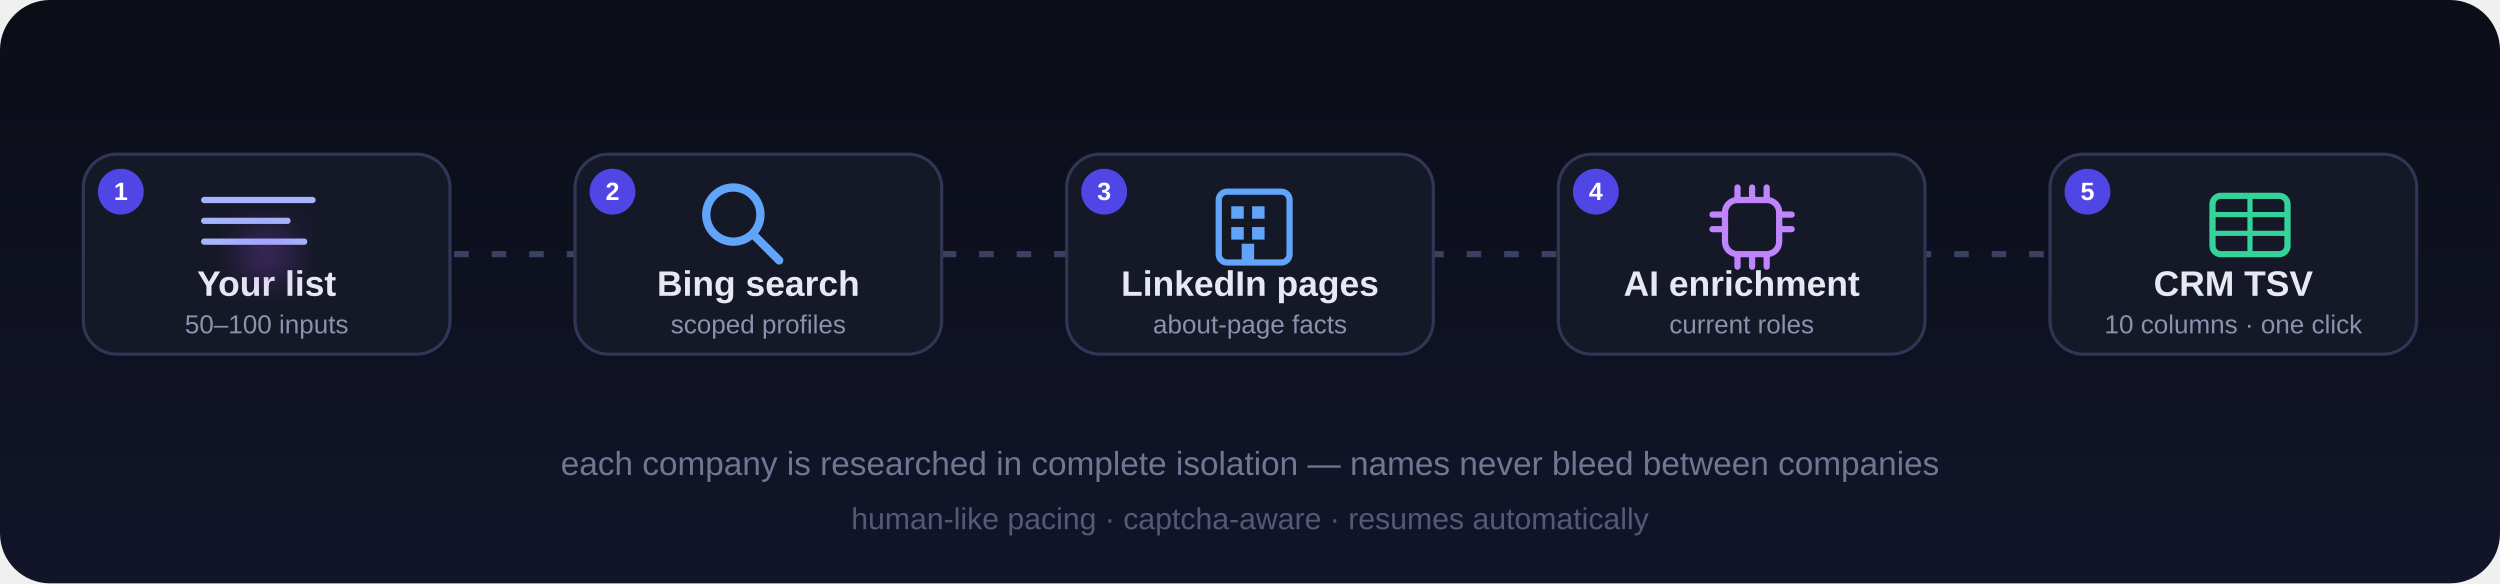
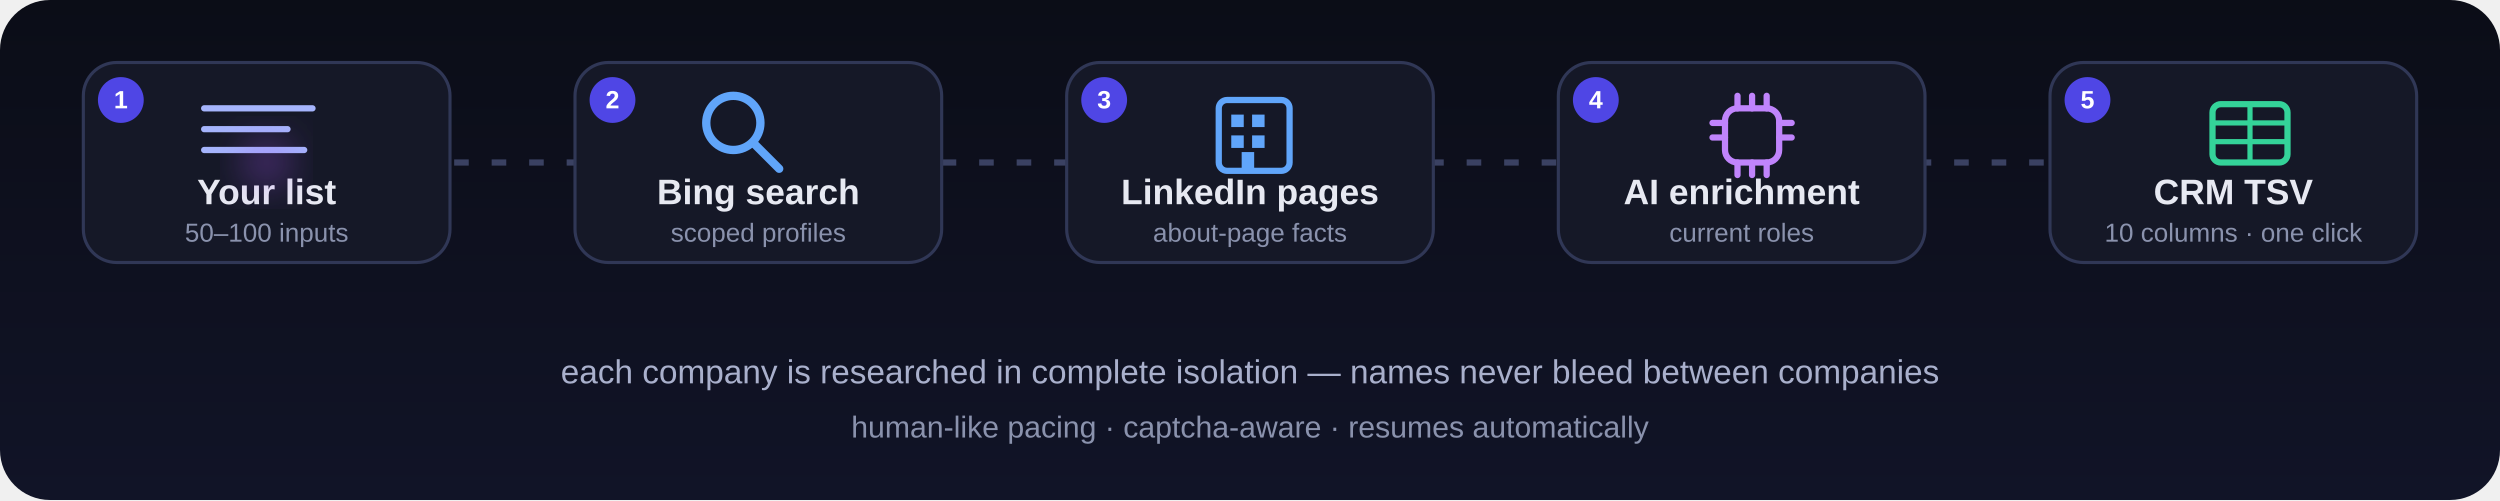
- <svg xmlns="http://www.w3.org/2000/svg" viewBox="0 0 1200 280" width="1200" height="280" role="img" aria-label="LeadScout pipeline">
+ <svg xmlns="http://www.w3.org/2000/svg" viewBox="0 0 1200 240" width="1200" height="240" role="img" aria-labelledby="pipeTitle pipeDesc">
  <defs>
    <linearGradient id="pbg" x1="0" y1="0" x2="0" y2="1">
      <stop offset="0" stop-color="#0B0D17" />
      <stop offset="1" stop-color="#12152A" />
    </linearGradient>
    <filter id="pblur" x="-60%" y="-60%" width="220%" height="220%">
      <feGaussianBlur stdDeviation="10" />
    </filter>
    <clipPath id="pframe">
-       <rect width="1200" height="280" rx="24" />
+       <rect width="1200" height="240" rx="24" />
    </clipPath>
  </defs>
  <g clip-path="url(#pframe)">
    <rect width="1200" height="280" fill="url(#pbg)" />
-     <path d="M128 122 L1072 122" stroke="#3A4162" stroke-width="3" stroke-dasharray="7 11" fill="none">
-       <animate attributeName="stroke-dashoffset" values="0;-36" dur="1.1s" repeatCount="indefinite" />
-     </path>
-     <circle r="6" fill="#A855F7" opacity="0.95">
-       <animateMotion path="M128 122 L1072 122" dur="4.2s" repeatCount="indefinite" />
-     </circle>
-     <circle r="6" fill="#6366F1" opacity="0.9">
-       <animateMotion path="M128 122 L1072 122" dur="4.2s" begin="1.4s" repeatCount="indefinite" />
-     </circle>
-     <circle r="6" fill="#34D399" opacity="0.9">
-       <animateMotion path="M128 122 L1072 122" dur="4.2s" begin="2.8s" repeatCount="indefinite" />
-     </circle>
-     <g font-family="'Segoe UI','Helvetica Neue',Arial,sans-serif">
-       <rect x="40" y="74" width="176" height="96" rx="16" fill="#151827" stroke="#303756" stroke-width="1.5" />
-       <rect x="40" y="74" width="176" height="96" rx="16" fill="none" stroke="#8B5CF6" stroke-width="2" opacity="0">
-         <animate attributeName="opacity" values="0;0.9;0" dur="3s" begin="0s" repeatCount="indefinite" />
-       </rect>
-       <circle cx="58" cy="92" r="11" fill="#4F46E5" />
-       <text x="58" y="96" text-anchor="middle" font-size="12" font-weight="700" fill="#FFFFFF">1</text>
-       <g stroke="#A5B4FC" stroke-width="3" stroke-linecap="round">
-         <line x1="98" y1="96" x2="150" y2="96" />
-         <line x1="98" y1="106" x2="138" y2="106" />
-         <line x1="98" y1="116" x2="146" y2="116" />
+     <g transform="translate(0 -44)">
+       <path d="M128 122 L1072 122" stroke="#3A4162" stroke-width="3" stroke-dasharray="7 11" fill="none">
+         <animate attributeName="stroke-dashoffset" values="0;-36" dur="1.1s" repeatCount="indefinite" />
+       </path>
+       <circle r="6" fill="#A855F7" opacity="0.95">
+         <animateMotion path="M128 122 L1072 122" dur="4.2s" repeatCount="indefinite" />
+       </circle>
+       <circle r="6" fill="#6366F1" opacity="0.9">
+         <animateMotion path="M128 122 L1072 122" dur="4.2s" begin="1.4s" repeatCount="indefinite" />
+       </circle>
+       <circle r="6" fill="#34D399" opacity="0.9">
+         <animateMotion path="M128 122 L1072 122" dur="4.2s" begin="2.8s" repeatCount="indefinite" />
+       </circle>
+       <g font-family="'Segoe UI','Helvetica Neue',Arial,sans-serif">
+         <rect x="40" y="74" width="176" height="96" rx="16" fill="#151827" stroke="#303756" stroke-width="1.5" />
+         <rect x="40" y="74" width="176" height="96" rx="16" fill="none" stroke="#8B5CF6" stroke-width="2" opacity="0">
+           <animate attributeName="opacity" values="0;0.9;0" dur="3s" begin="0s" repeatCount="indefinite" />
+         </rect>
+         <circle cx="58" cy="92" r="11" fill="#4F46E5" />
+         <text x="58" y="96" text-anchor="middle" font-size="12" font-weight="700" fill="#FFFFFF">1</text>
+         <g stroke="#A5B4FC" stroke-width="3" stroke-linecap="round">
+           <line x1="98" y1="96" x2="150" y2="96" />
+           <line x1="98" y1="106" x2="138" y2="106" />
+           <line x1="98" y1="116" x2="146" y2="116" />
+         </g>
+         <text x="128" y="142" text-anchor="middle" font-size="17" font-weight="700" fill="#E7E9F2">Your list</text>
+         <text x="128" y="160" text-anchor="middle" font-size="12.5" fill="#8A92AD">50–100 inputs</text>
+         <rect x="276" y="74" width="176" height="96" rx="16" fill="#151827" stroke="#303756" stroke-width="1.5" />
+         <rect x="276" y="74" width="176" height="96" rx="16" fill="none" stroke="#8B5CF6" stroke-width="2" opacity="0">
+           <animate attributeName="opacity" values="0;0.9;0" dur="3s" begin="0.6s" repeatCount="indefinite" />
+         </rect>
+         <circle cx="294" cy="92" r="11" fill="#4F46E5" />
+         <text x="294" y="96" text-anchor="middle" font-size="12" font-weight="700" fill="#FFFFFF">2</text>
+         <circle cx="352" cy="103" r="13" fill="none" stroke="#60A5FA" stroke-width="4" />
+         <line x1="362" y1="113" x2="374" y2="125" stroke="#60A5FA" stroke-width="4" stroke-linecap="round" />
+         <text x="364" y="142" text-anchor="middle" font-size="17" font-weight="700" fill="#E7E9F2">Bing search</text>
+         <text x="364" y="160" text-anchor="middle" font-size="12.5" fill="#8A92AD">scoped profiles</text>
+         <rect x="512" y="74" width="176" height="96" rx="16" fill="#151827" stroke="#303756" stroke-width="1.5" />
+         <rect x="512" y="74" width="176" height="96" rx="16" fill="none" stroke="#8B5CF6" stroke-width="2" opacity="0">
+           <animate attributeName="opacity" values="0;0.9;0" dur="3s" begin="1.2s" repeatCount="indefinite" />
+         </rect>
+         <circle cx="530" cy="92" r="11" fill="#4F46E5" />
+         <text x="530" y="96" text-anchor="middle" font-size="12" font-weight="700" fill="#FFFFFF">3</text>
+         <rect x="585" y="92" width="34" height="34" rx="4" fill="none" stroke="#60A5FA" stroke-width="3" />
+         <g fill="#60A5FA">
+           <rect x="591" y="99" width="6" height="6" />
+           <rect x="601" y="99" width="6" height="6" />
+           <rect x="591" y="109" width="6" height="6" />
+           <rect x="601" y="109" width="6" height="6" />
+           <rect x="596" y="117" width="6" height="9" />
+         </g>
+         <text x="600" y="142" text-anchor="middle" font-size="17" font-weight="700" fill="#E7E9F2">LinkedIn pages</text>
+         <text x="600" y="160" text-anchor="middle" font-size="12.5" fill="#8A92AD">about-page facts</text>
+         <rect x="748" y="74" width="176" height="96" rx="16" fill="#151827" stroke="#303756" stroke-width="1.5" />
+         <rect x="748" y="74" width="176" height="96" rx="16" fill="none" stroke="#8B5CF6" stroke-width="2" opacity="0">
+           <animate attributeName="opacity" values="0;0.9;0" dur="3s" begin="1.8s" repeatCount="indefinite" />
+         </rect>
+         <circle cx="766" cy="92" r="11" fill="#4F46E5" />
+         <text x="766" y="96" text-anchor="middle" font-size="12" font-weight="700" fill="#FFFFFF">4</text>
+         <rect x="828" y="96" width="26" height="26" rx="6" fill="none" stroke="#C084FC" stroke-width="3" />
+         <g stroke="#C084FC" stroke-width="3" stroke-linecap="round">
+           <line x1="834" y1="90" x2="834" y2="96" />
+           <line x1="841" y1="90" x2="841" y2="96" />
+           <line x1="848" y1="90" x2="848" y2="96" />
+           <line x1="834" y1="122" x2="834" y2="128" />
+           <line x1="841" y1="122" x2="841" y2="128" />
+           <line x1="848" y1="122" x2="848" y2="128" />
+           <line x1="822" y1="103" x2="828" y2="103" />
+           <line x1="822" y1="110" x2="828" y2="110" />
+           <line x1="854" y1="103" x2="860" y2="103" />
+           <line x1="854" y1="110" x2="860" y2="110" />
+         </g>
+         <text x="836" y="142" text-anchor="middle" font-size="17" font-weight="700" fill="#E7E9F2">AI enrichment</text>
+         <text x="836" y="160" text-anchor="middle" font-size="12.5" fill="#8A92AD">current roles</text>
+         <rect x="984" y="74" width="176" height="96" rx="16" fill="#151827" stroke="#303756" stroke-width="1.5" />
+         <rect x="984" y="74" width="176" height="96" rx="16" fill="none" stroke="#8B5CF6" stroke-width="2" opacity="0">
+           <animate attributeName="opacity" values="0;0.9;0" dur="3s" begin="2.4s" repeatCount="indefinite" />
+         </rect>
+         <circle cx="1002" cy="92" r="11" fill="#4F46E5" />
+         <text x="1002" y="96" text-anchor="middle" font-size="12" font-weight="700" fill="#FFFFFF">5</text>
+         <rect x="1062" y="94" width="36" height="28" rx="4" fill="none" stroke="#34D399" stroke-width="3" />
+         <line x1="1062" y1="103" x2="1098" y2="103" stroke="#34D399" stroke-width="2.5" />
+         <line x1="1062" y1="112" x2="1098" y2="112" stroke="#34D399" stroke-width="2.5" />
+         <line x1="1080" y1="94" x2="1080" y2="122" stroke="#34D399" stroke-width="2.5" />
+         <text x="1072" y="142" text-anchor="middle" font-size="17" font-weight="700" fill="#E7E9F2">CRM TSV</text>
+         <text x="1072" y="160" text-anchor="middle" font-size="12.5" fill="#8A92AD">10 columns · one click</text>
      </g>
-       <text x="128" y="142" text-anchor="middle" font-size="17" font-weight="700" fill="#E7E9F2">Your list</text>
-       <text x="128" y="160" text-anchor="middle" font-size="12.5" fill="#8A92AD">50–100 inputs</text>
-       <rect x="276" y="74" width="176" height="96" rx="16" fill="#151827" stroke="#303756" stroke-width="1.5" />
-       <rect x="276" y="74" width="176" height="96" rx="16" fill="none" stroke="#8B5CF6" stroke-width="2" opacity="0">
-         <animate attributeName="opacity" values="0;0.9;0" dur="3s" begin="0.6s" repeatCount="indefinite" />
-       </rect>
-       <circle cx="294" cy="92" r="11" fill="#4F46E5" />
-       <text x="294" y="96" text-anchor="middle" font-size="12" font-weight="700" fill="#FFFFFF">2</text>
-       <circle cx="352" cy="103" r="13" fill="none" stroke="#60A5FA" stroke-width="4" />
-       <line x1="362" y1="113" x2="374" y2="125" stroke="#60A5FA" stroke-width="4" stroke-linecap="round" />
-       <text x="364" y="142" text-anchor="middle" font-size="17" font-weight="700" fill="#E7E9F2">Bing search</text>
-       <text x="364" y="160" text-anchor="middle" font-size="12.5" fill="#8A92AD">scoped profiles</text>
-       <rect x="512" y="74" width="176" height="96" rx="16" fill="#151827" stroke="#303756" stroke-width="1.5" />
-       <rect x="512" y="74" width="176" height="96" rx="16" fill="none" stroke="#8B5CF6" stroke-width="2" opacity="0">
-         <animate attributeName="opacity" values="0;0.9;0" dur="3s" begin="1.2s" repeatCount="indefinite" />
-       </rect>
-       <circle cx="530" cy="92" r="11" fill="#4F46E5" />
-       <text x="530" y="96" text-anchor="middle" font-size="12" font-weight="700" fill="#FFFFFF">3</text>
-       <rect x="585" y="92" width="34" height="34" rx="4" fill="none" stroke="#60A5FA" stroke-width="3" />
-       <g fill="#60A5FA">
-         <rect x="591" y="99" width="6" height="6" />
-         <rect x="601" y="99" width="6" height="6" />
-         <rect x="591" y="109" width="6" height="6" />
-         <rect x="601" y="109" width="6" height="6" />
-         <rect x="596" y="117" width="6" height="9" />
-       </g>
-       <text x="600" y="142" text-anchor="middle" font-size="17" font-weight="700" fill="#E7E9F2">LinkedIn pages</text>
-       <text x="600" y="160" text-anchor="middle" font-size="12.5" fill="#8A92AD">about-page facts</text>
-       <rect x="748" y="74" width="176" height="96" rx="16" fill="#151827" stroke="#303756" stroke-width="1.5" />
-       <rect x="748" y="74" width="176" height="96" rx="16" fill="none" stroke="#8B5CF6" stroke-width="2" opacity="0">
-         <animate attributeName="opacity" values="0;0.9;0" dur="3s" begin="1.8s" repeatCount="indefinite" />
-       </rect>
-       <circle cx="766" cy="92" r="11" fill="#4F46E5" />
-       <text x="766" y="96" text-anchor="middle" font-size="12" font-weight="700" fill="#FFFFFF">4</text>
-       <rect x="828" y="96" width="26" height="26" rx="6" fill="none" stroke="#C084FC" stroke-width="3" />
-       <g stroke="#C084FC" stroke-width="3" stroke-linecap="round">
-         <line x1="834" y1="90" x2="834" y2="96" />
-         <line x1="841" y1="90" x2="841" y2="96" />
-         <line x1="848" y1="90" x2="848" y2="96" />
-         <line x1="834" y1="122" x2="834" y2="128" />
-         <line x1="841" y1="122" x2="841" y2="128" />
-         <line x1="848" y1="122" x2="848" y2="128" />
-         <line x1="822" y1="103" x2="828" y2="103" />
-         <line x1="822" y1="110" x2="828" y2="110" />
-         <line x1="854" y1="103" x2="860" y2="103" />
-         <line x1="854" y1="110" x2="860" y2="110" />
-       </g>
-       <text x="836" y="142" text-anchor="middle" font-size="17" font-weight="700" fill="#E7E9F2">AI enrichment</text>
-       <text x="836" y="160" text-anchor="middle" font-size="12.5" fill="#8A92AD">current roles</text>
-       <rect x="984" y="74" width="176" height="96" rx="16" fill="#151827" stroke="#303756" stroke-width="1.5" />
-       <rect x="984" y="74" width="176" height="96" rx="16" fill="none" stroke="#8B5CF6" stroke-width="2" opacity="0">
-         <animate attributeName="opacity" values="0;0.9;0" dur="3s" begin="2.4s" repeatCount="indefinite" />
-       </rect>
-       <circle cx="1002" cy="92" r="11" fill="#4F46E5" />
-       <text x="1002" y="96" text-anchor="middle" font-size="12" font-weight="700" fill="#FFFFFF">5</text>
-       <rect x="1062" y="94" width="36" height="28" rx="4" fill="none" stroke="#34D399" stroke-width="3" />
-       <line x1="1062" y1="103" x2="1098" y2="103" stroke="#34D399" stroke-width="2.5" />
-       <line x1="1062" y1="112" x2="1098" y2="112" stroke="#34D399" stroke-width="2.5" />
-       <line x1="1080" y1="94" x2="1080" y2="122" stroke="#34D399" stroke-width="2.5" />
-       <text x="1072" y="142" text-anchor="middle" font-size="17" font-weight="700" fill="#E7E9F2">CRM TSV</text>
-       <text x="1072" y="160" text-anchor="middle" font-size="12.5" fill="#8A92AD">10 columns · one click</text>
+       <circle cx="128" cy="122" r="10" fill="#A855F7" opacity="0.5" filter="url(#pblur)">
+         <animateMotion path="M128 122 L1072 122" dur="4.2s" repeatCount="indefinite" />
+       </circle>
+       <text x="600" y="228" text-anchor="middle" font-family="'Segoe UI','Helvetica Neue',Arial,sans-serif" font-size="16" fill="#A9B0CC">each company is researched in complete isolation — names never bleed between companies</text>
+       <text x="600" y="254" text-anchor="middle" font-family="'Segoe UI','Helvetica Neue',Arial,sans-serif" font-size="14.5" fill="#8A92AD">human-like pacing · captcha-aware · resumes automatically</text>
    </g>
-     <circle cx="128" cy="122" r="10" fill="#A855F7" opacity="0.5" filter="url(#pblur)">
-       <animateMotion path="M128 122 L1072 122" dur="4.2s" repeatCount="indefinite" />
-     </circle>
-     <text x="600" y="228" text-anchor="middle" font-family="'Segoe UI','Helvetica Neue',Arial,sans-serif" font-size="16" fill="#6F7794">each company is researched in complete isolation — names never bleed between companies</text>
-     <text x="600" y="254" text-anchor="middle" font-family="'Segoe UI','Helvetica Neue',Arial,sans-serif" font-size="14.5" fill="#525A78">human-like pacing · captcha-aware · resumes automatically</text>
  </g>
</svg>
